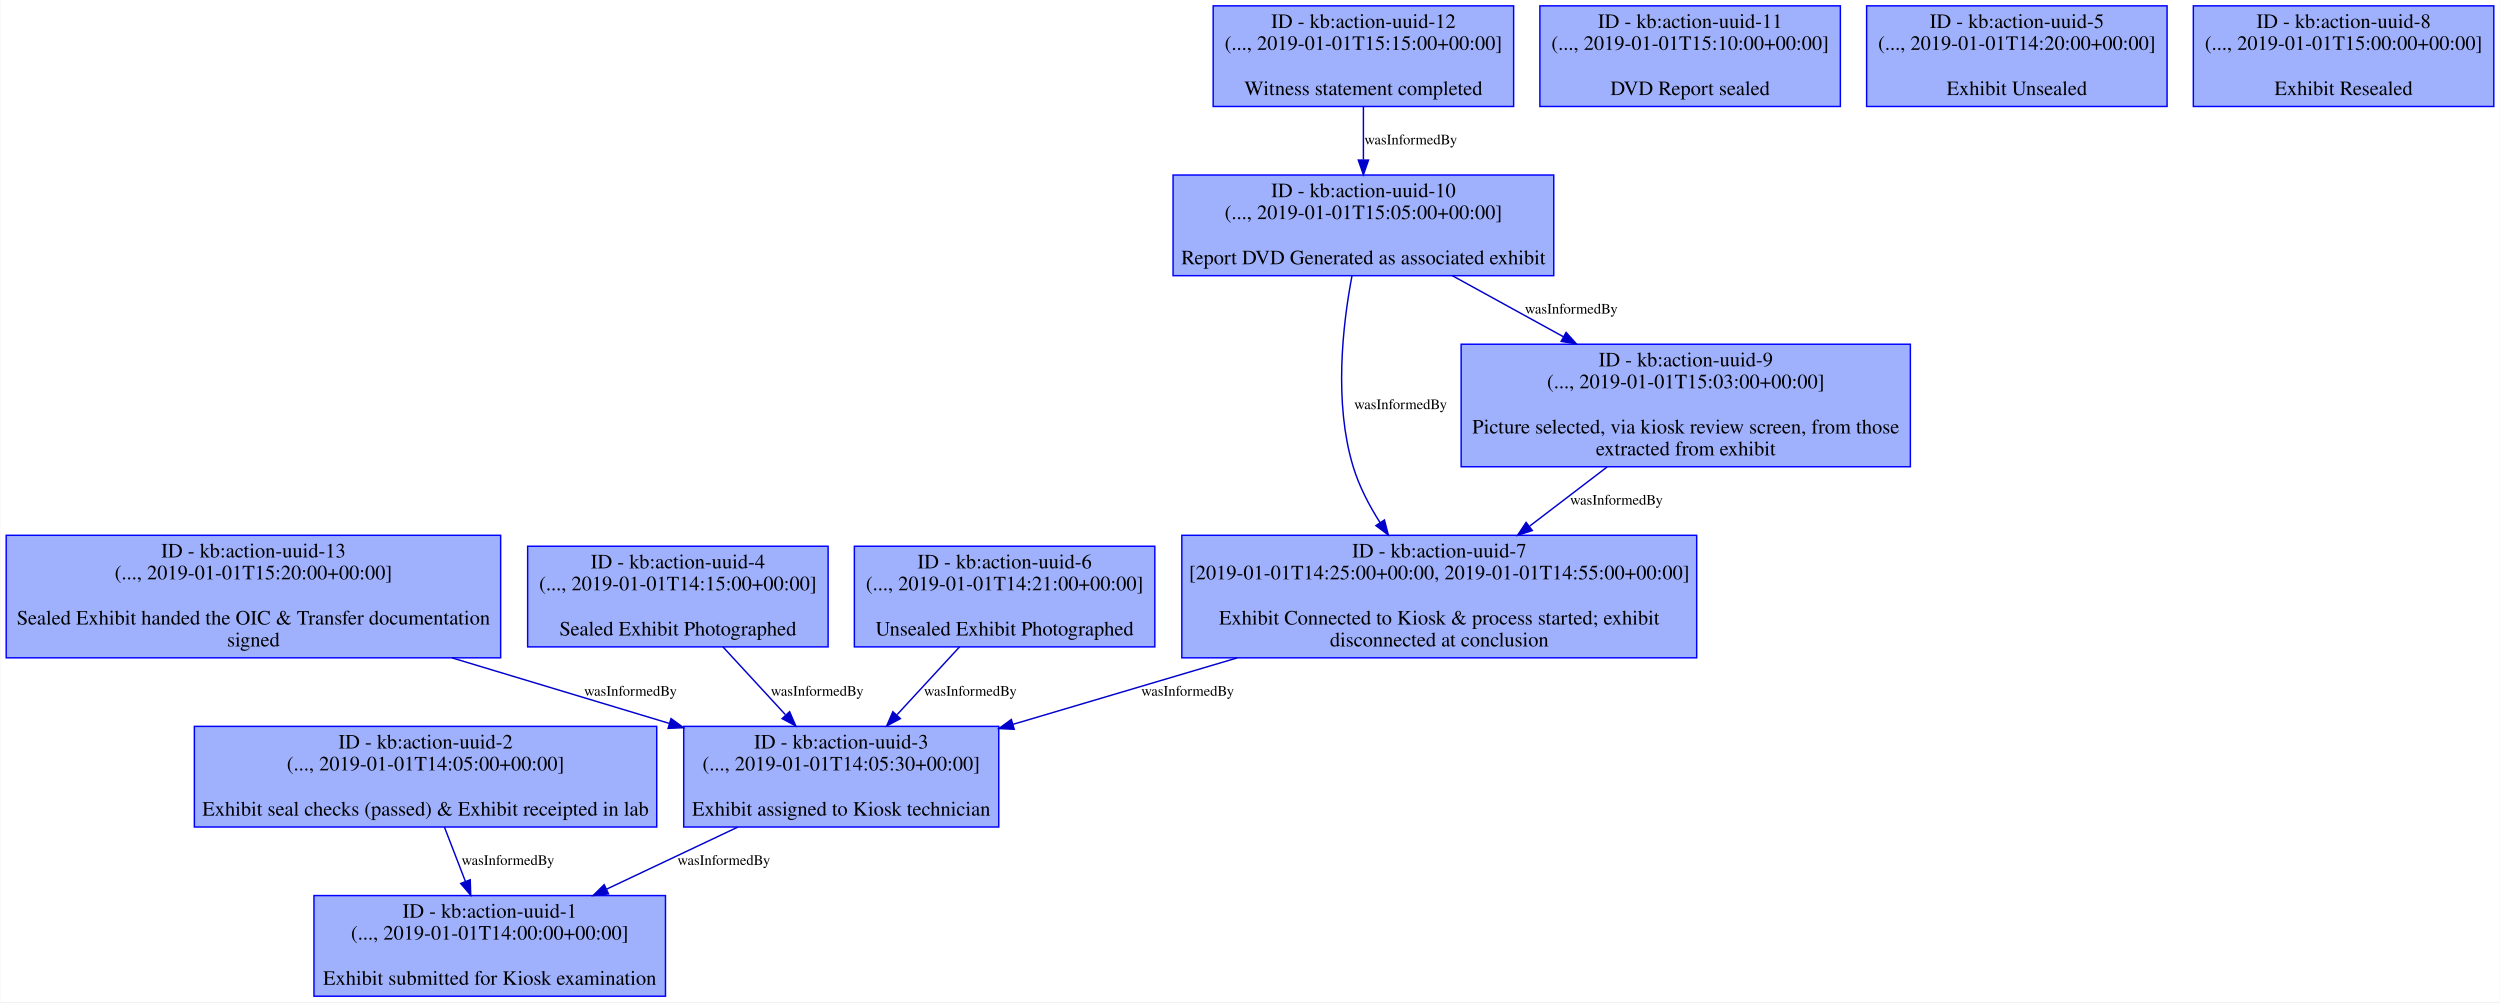
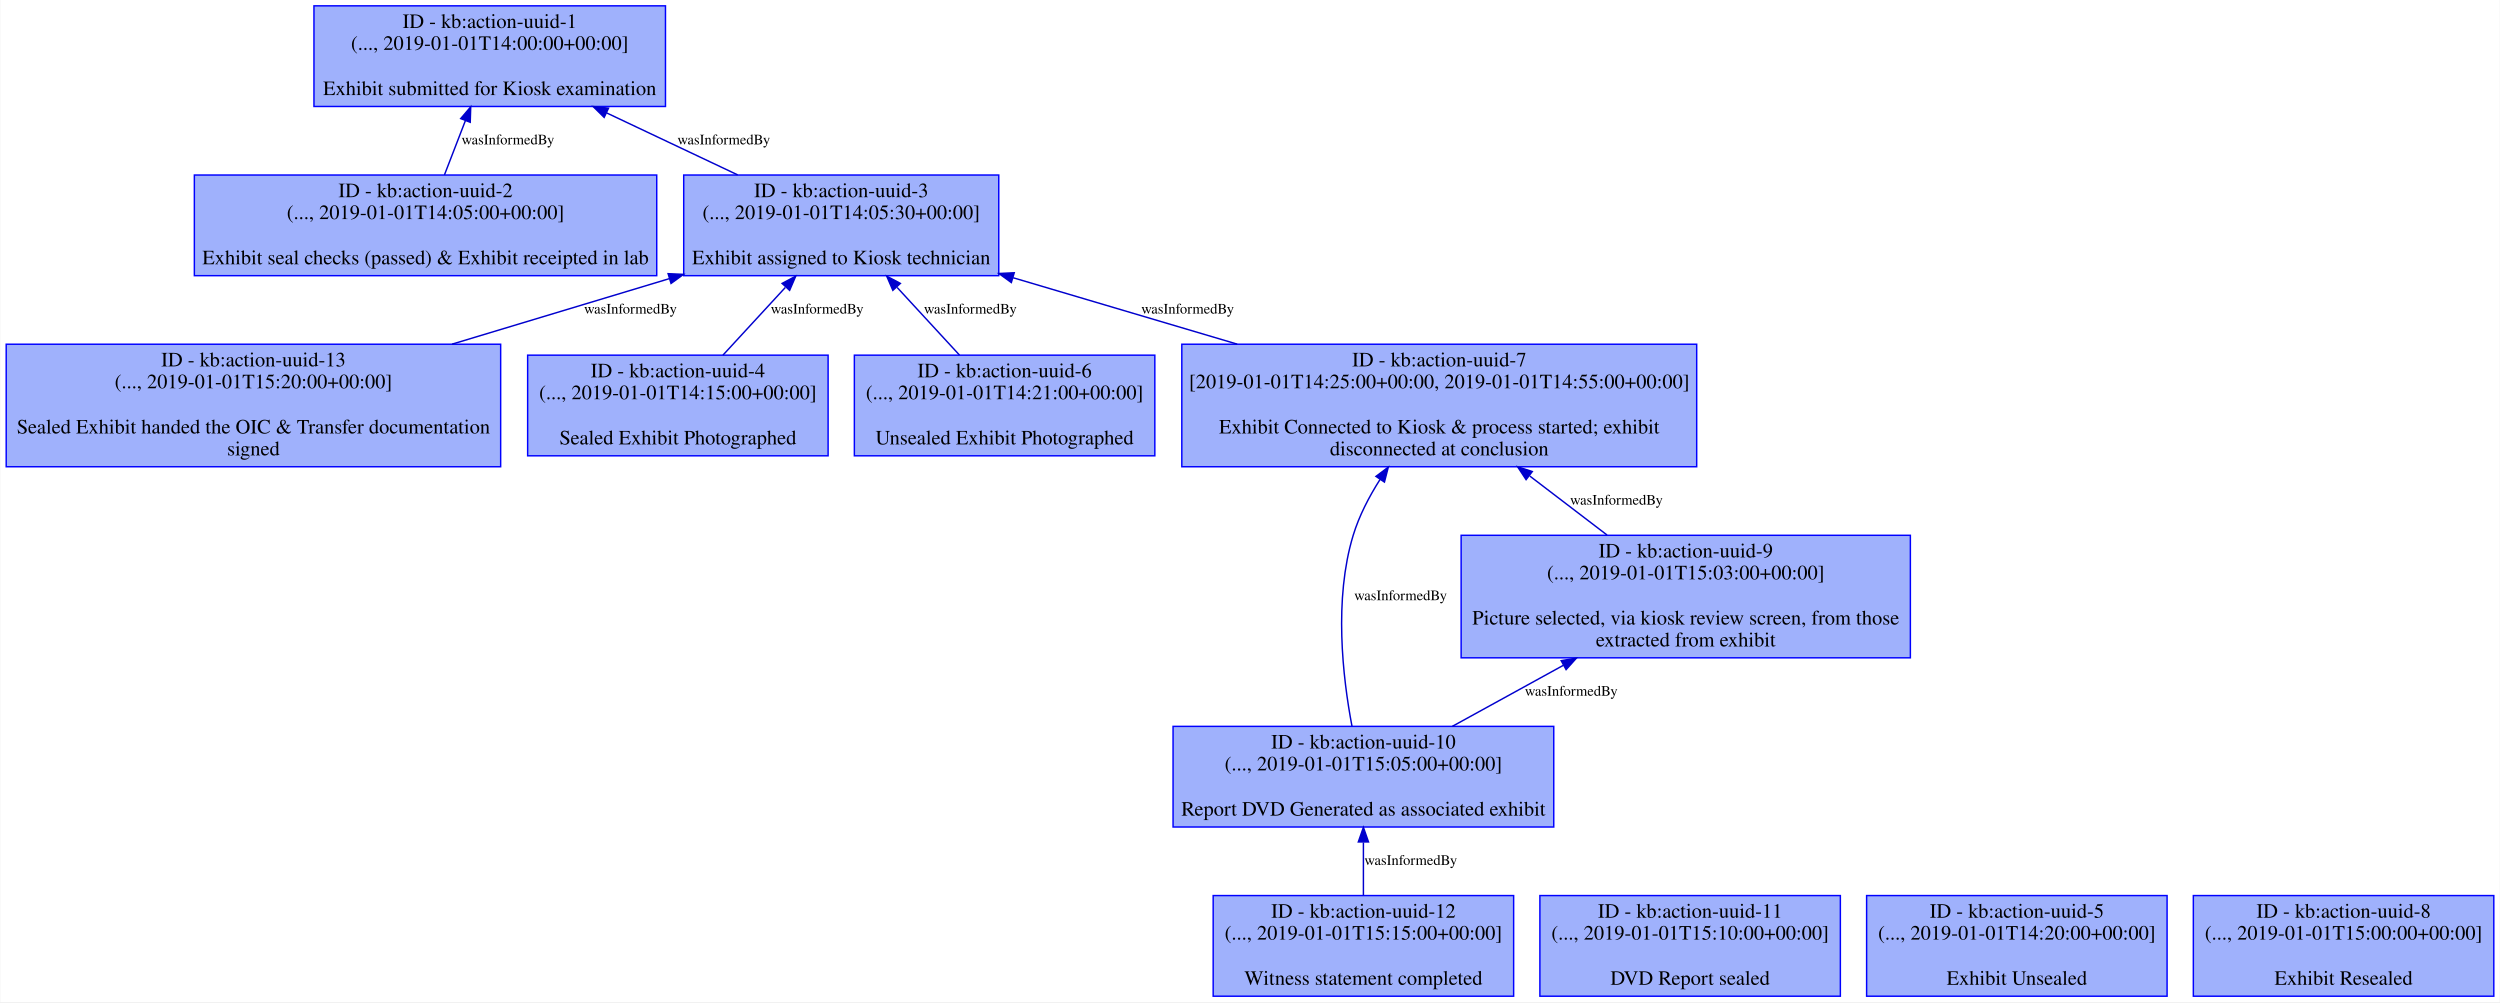
<svg xmlns="http://www.w3.org/2000/svg" width="1714pt" height="687pt" viewBox="0.00 0.00 1713.50 687.00">
  <g id="graph0" class="graph" transform="scale(1 1) rotate(0) translate(4 683)">
    <polygon fill="white" stroke="transparent" points="-4,4 -4,-683 1709.5,-683 1709.5,4 -4,4" />
    <g id="node1" class="node">
-       <polygon fill="#9fb1fc" stroke="#0000ff" points="452,-69 211,-69 211,0 452,0 452,-69" />
-       <text text-anchor="middle" x="331.5" y="-53.8" font-family="Times,serif" font-size="14.00">ID - kb:action-uuid-1</text>
-       <text text-anchor="middle" x="331.5" y="-38.8" font-family="Times,serif" font-size="14.00"> (..., 2019-01-01T14:00:00+00:00]</text>
-       <text text-anchor="middle" x="331.5" y="-7.8" font-family="Times,serif" font-size="14.00">Exhibit submitted for Kiosk examination</text>
+       <polygon fill="#9fb1fc" stroke="#0000ff" points="452,-679 211,-679 211,-610 452,-610 452,-679" />
+       <text text-anchor="middle" x="331.5" y="-663.8" font-family="Times,serif" font-size="14.00">ID - kb:action-uuid-1</text>
+       <text text-anchor="middle" x="331.5" y="-648.8" font-family="Times,serif" font-size="14.00"> (..., 2019-01-01T14:00:00+00:00]</text>
+       <text text-anchor="middle" x="331.5" y="-617.8" font-family="Times,serif" font-size="14.00">Exhibit submitted for Kiosk examination</text>
    </g>
    <g id="node2" class="node">
-       <polygon fill="#9fb1fc" stroke="#0000ff" points="1061,-563 800,-563 800,-494 1061,-494 1061,-563" />
-       <text text-anchor="middle" x="930.5" y="-547.8" font-family="Times,serif" font-size="14.00">ID - kb:action-uuid-10</text>
-       <text text-anchor="middle" x="930.5" y="-532.8" font-family="Times,serif" font-size="14.00"> (..., 2019-01-01T15:05:00+00:00]</text>
-       <text text-anchor="middle" x="930.5" y="-501.8" font-family="Times,serif" font-size="14.00">Report DVD Generated as associated exhibit</text>
+       <polygon fill="#9fb1fc" stroke="#0000ff" points="1061,-185 800,-185 800,-116 1061,-116 1061,-185" />
+       <text text-anchor="middle" x="930.5" y="-169.8" font-family="Times,serif" font-size="14.00">ID - kb:action-uuid-10</text>
+       <text text-anchor="middle" x="930.5" y="-154.8" font-family="Times,serif" font-size="14.00"> (..., 2019-01-01T15:05:00+00:00]</text>
+       <text text-anchor="middle" x="930.5" y="-123.8" font-family="Times,serif" font-size="14.00">Report DVD Generated as associated exhibit</text>
    </g>
    <g id="node11" class="node">
-       <polygon fill="#9fb1fc" stroke="#0000ff" points="1159,-316 806,-316 806,-232 1159,-232 1159,-316" />
-       <text text-anchor="middle" x="982.5" y="-300.8" font-family="Times,serif" font-size="14.00">ID - kb:action-uuid-7</text>
-       <text text-anchor="middle" x="982.5" y="-285.8" font-family="Times,serif" font-size="14.00"> [2019-01-01T14:25:00+00:00, 2019-01-01T14:55:00+00:00]</text>
-       <text text-anchor="middle" x="982.5" y="-254.8" font-family="Times,serif" font-size="14.00">Exhibit Connected to Kiosk &amp; process started; exhibit </text>
-       <text text-anchor="middle" x="982.5" y="-239.8" font-family="Times,serif" font-size="14.00">disconnected at conclusion</text>
+       <polygon fill="#9fb1fc" stroke="#0000ff" points="1159,-447 806,-447 806,-363 1159,-363 1159,-447" />
+       <text text-anchor="middle" x="982.5" y="-431.8" font-family="Times,serif" font-size="14.00">ID - kb:action-uuid-7</text>
+       <text text-anchor="middle" x="982.5" y="-416.8" font-family="Times,serif" font-size="14.00"> [2019-01-01T14:25:00+00:00, 2019-01-01T14:55:00+00:00]</text>
+       <text text-anchor="middle" x="982.5" y="-385.8" font-family="Times,serif" font-size="14.00">Exhibit Connected to Kiosk &amp; process started; exhibit </text>
+       <text text-anchor="middle" x="982.5" y="-370.8" font-family="Times,serif" font-size="14.00">disconnected at conclusion</text>
    </g>
    <g id="edge1" class="edge">
-       <path fill="none" stroke="#0000cd" d="M922.67,-493.91C916.25,-460.07 910.19,-406.76 923.5,-363 927.55,-349.69 934.36,-336.56 941.94,-324.67" />
-       <polygon fill="#0000cd" stroke="#0000cd" points="944.92,-326.51 947.57,-316.25 939.1,-322.62 944.92,-326.51" />
-       <text text-anchor="middle" x="956" y="-402.5" font-family="Times,serif" font-size="10.00">wasInformedBy</text>
+       <path fill="none" stroke="#0000cd" d="M922.67,-185.09C916.25,-218.93 910.19,-272.24 923.5,-316 927.55,-329.31 934.36,-342.44 941.94,-354.33" />
+       <polygon fill="#0000cd" stroke="#0000cd" points="939.1,-356.38 947.57,-362.75 944.92,-352.49 939.1,-356.38" />
+       <text text-anchor="middle" x="956" y="-271.5" font-family="Times,serif" font-size="10.00">wasInformedBy</text>
    </g>
    <g id="node13" class="node">
-       <polygon fill="#9fb1fc" stroke="#0000ff" points="1305.5,-447 997.5,-447 997.5,-363 1305.5,-363 1305.5,-447" />
-       <text text-anchor="middle" x="1151.5" y="-431.8" font-family="Times,serif" font-size="14.00">ID - kb:action-uuid-9</text>
-       <text text-anchor="middle" x="1151.5" y="-416.8" font-family="Times,serif" font-size="14.00"> (..., 2019-01-01T15:03:00+00:00]</text>
-       <text text-anchor="middle" x="1151.5" y="-385.8" font-family="Times,serif" font-size="14.00">Picture selected, via kiosk review screen, from those </text>
-       <text text-anchor="middle" x="1151.5" y="-370.8" font-family="Times,serif" font-size="14.00">extracted from exhibit</text>
+       <polygon fill="#9fb1fc" stroke="#0000ff" points="1305.5,-316 997.5,-316 997.5,-232 1305.5,-232 1305.5,-316" />
+       <text text-anchor="middle" x="1151.5" y="-300.8" font-family="Times,serif" font-size="14.00">ID - kb:action-uuid-9</text>
+       <text text-anchor="middle" x="1151.5" y="-285.8" font-family="Times,serif" font-size="14.00"> (..., 2019-01-01T15:03:00+00:00]</text>
+       <text text-anchor="middle" x="1151.5" y="-254.8" font-family="Times,serif" font-size="14.00">Picture selected, via kiosk review screen, from those </text>
+       <text text-anchor="middle" x="1151.5" y="-239.8" font-family="Times,serif" font-size="14.00">extracted from exhibit</text>
    </g>
    <g id="edge2" class="edge">
-       <path fill="none" stroke="#0000cd" d="M991.47,-493.98C1015.02,-481.03 1042.34,-466.01 1067.68,-452.08" />
-       <polygon fill="#0000cd" stroke="#0000cd" points="1069.47,-455.09 1076.55,-447.21 1066.1,-448.96 1069.47,-455.09" />
-       <text text-anchor="middle" x="1073" y="-468" font-family="Times,serif" font-size="10.00">wasInformedBy</text>
+       <path fill="none" stroke="#0000cd" d="M991.47,-185.02C1015.02,-197.97 1042.34,-212.99 1067.68,-226.92" />
+       <polygon fill="#0000cd" stroke="#0000cd" points="1066.1,-230.04 1076.55,-231.79 1069.47,-223.91 1066.1,-230.04" />
+       <text text-anchor="middle" x="1073" y="-206" font-family="Times,serif" font-size="10.00">wasInformedBy</text>
    </g>
    <g id="node3" class="node">
-       <polygon fill="#9fb1fc" stroke="#0000ff" points="1257.5,-679 1051.5,-679 1051.5,-610 1257.5,-610 1257.5,-679" />
-       <text text-anchor="middle" x="1154.5" y="-663.8" font-family="Times,serif" font-size="14.00">ID - kb:action-uuid-11</text>
-       <text text-anchor="middle" x="1154.5" y="-648.8" font-family="Times,serif" font-size="14.00"> (..., 2019-01-01T15:10:00+00:00]</text>
-       <text text-anchor="middle" x="1154.5" y="-617.8" font-family="Times,serif" font-size="14.00">DVD Report sealed</text>
+       <polygon fill="#9fb1fc" stroke="#0000ff" points="1257.5,-69 1051.5,-69 1051.5,0 1257.5,0 1257.5,-69" />
+       <text text-anchor="middle" x="1154.5" y="-53.8" font-family="Times,serif" font-size="14.00">ID - kb:action-uuid-11</text>
+       <text text-anchor="middle" x="1154.5" y="-38.8" font-family="Times,serif" font-size="14.00"> (..., 2019-01-01T15:10:00+00:00]</text>
+       <text text-anchor="middle" x="1154.5" y="-7.8" font-family="Times,serif" font-size="14.00">DVD Report sealed</text>
    </g>
    <g id="node4" class="node">
-       <polygon fill="#9fb1fc" stroke="#0000ff" points="1033.5,-679 827.5,-679 827.5,-610 1033.5,-610 1033.5,-679" />
-       <text text-anchor="middle" x="930.5" y="-663.8" font-family="Times,serif" font-size="14.00">ID - kb:action-uuid-12</text>
-       <text text-anchor="middle" x="930.5" y="-648.8" font-family="Times,serif" font-size="14.00"> (..., 2019-01-01T15:15:00+00:00]</text>
-       <text text-anchor="middle" x="930.5" y="-617.8" font-family="Times,serif" font-size="14.00">Witness statement completed</text>
+       <polygon fill="#9fb1fc" stroke="#0000ff" points="1033.5,-69 827.5,-69 827.5,0 1033.5,0 1033.5,-69" />
+       <text text-anchor="middle" x="930.5" y="-53.8" font-family="Times,serif" font-size="14.00">ID - kb:action-uuid-12</text>
+       <text text-anchor="middle" x="930.5" y="-38.8" font-family="Times,serif" font-size="14.00"> (..., 2019-01-01T15:15:00+00:00]</text>
+       <text text-anchor="middle" x="930.5" y="-7.8" font-family="Times,serif" font-size="14.00">Witness statement completed</text>
    </g>
    <g id="edge3" class="edge">
-       <path fill="none" stroke="#0000cd" d="M930.5,-609.91C930.5,-598.53 930.5,-585.65 930.5,-573.58" />
-       <polygon fill="#0000cd" stroke="#0000cd" points="934,-573.24 930.5,-563.24 927,-573.24 934,-573.24" />
-       <text text-anchor="middle" x="963" y="-584" font-family="Times,serif" font-size="10.00">wasInformedBy</text>
+       <path fill="none" stroke="#0000cd" d="M930.5,-69.09C930.5,-80.47 930.5,-93.35 930.5,-105.42" />
+       <polygon fill="#0000cd" stroke="#0000cd" points="927,-105.76 930.5,-115.76 934,-105.76 927,-105.76" />
+       <text text-anchor="middle" x="963" y="-90" font-family="Times,serif" font-size="10.00">wasInformedBy</text>
    </g>
    <g id="node5" class="node">
-       <polygon fill="#9fb1fc" stroke="#0000ff" points="339,-316 0,-316 0,-232 339,-232 339,-316" />
-       <text text-anchor="middle" x="169.5" y="-300.8" font-family="Times,serif" font-size="14.00">ID - kb:action-uuid-13</text>
-       <text text-anchor="middle" x="169.5" y="-285.8" font-family="Times,serif" font-size="14.00"> (..., 2019-01-01T15:20:00+00:00]</text>
-       <text text-anchor="middle" x="169.5" y="-254.8" font-family="Times,serif" font-size="14.00">Sealed Exhibit handed the OIC &amp; Transfer documentation </text>
-       <text text-anchor="middle" x="169.5" y="-239.8" font-family="Times,serif" font-size="14.00">signed</text>
+       <polygon fill="#9fb1fc" stroke="#0000ff" points="339,-447 0,-447 0,-363 339,-363 339,-447" />
+       <text text-anchor="middle" x="169.5" y="-431.8" font-family="Times,serif" font-size="14.00">ID - kb:action-uuid-13</text>
+       <text text-anchor="middle" x="169.5" y="-416.8" font-family="Times,serif" font-size="14.00"> (..., 2019-01-01T15:20:00+00:00]</text>
+       <text text-anchor="middle" x="169.5" y="-385.8" font-family="Times,serif" font-size="14.00">Sealed Exhibit handed the OIC &amp; Transfer documentation </text>
+       <text text-anchor="middle" x="169.5" y="-370.8" font-family="Times,serif" font-size="14.00">signed</text>
    </g>
    <g id="node7" class="node">
-       <polygon fill="#9fb1fc" stroke="#0000ff" points="680.5,-185 464.5,-185 464.5,-116 680.5,-116 680.5,-185" />
-       <text text-anchor="middle" x="572.5" y="-169.8" font-family="Times,serif" font-size="14.00">ID - kb:action-uuid-3</text>
-       <text text-anchor="middle" x="572.5" y="-154.8" font-family="Times,serif" font-size="14.00"> (..., 2019-01-01T14:05:30+00:00]</text>
-       <text text-anchor="middle" x="572.5" y="-123.8" font-family="Times,serif" font-size="14.00">Exhibit assigned to Kiosk technician</text>
+       <polygon fill="#9fb1fc" stroke="#0000ff" points="680.5,-563 464.5,-563 464.5,-494 680.5,-494 680.5,-563" />
+       <text text-anchor="middle" x="572.5" y="-547.8" font-family="Times,serif" font-size="14.00">ID - kb:action-uuid-3</text>
+       <text text-anchor="middle" x="572.5" y="-532.8" font-family="Times,serif" font-size="14.00"> (..., 2019-01-01T14:05:30+00:00]</text>
+       <text text-anchor="middle" x="572.5" y="-501.8" font-family="Times,serif" font-size="14.00">Exhibit assigned to Kiosk technician</text>
    </g>
    <g id="edge4" class="edge">
-       <path fill="none" stroke="#0000cd" d="M305.66,-231.95C353.96,-217.39 407.88,-201.13 454.54,-187.06" />
-       <polygon fill="#0000cd" stroke="#0000cd" points="455.82,-190.33 464.38,-184.1 453.8,-183.63 455.82,-190.33" />
-       <text text-anchor="middle" x="428" y="-206" font-family="Times,serif" font-size="10.00">wasInformedBy</text>
+       <path fill="none" stroke="#0000cd" d="M305.66,-447.05C353.96,-461.61 407.88,-477.87 454.54,-491.94" />
+       <polygon fill="#0000cd" stroke="#0000cd" points="453.8,-495.37 464.38,-494.9 455.82,-488.67 453.8,-495.37" />
+       <text text-anchor="middle" x="428" y="-468" font-family="Times,serif" font-size="10.00">wasInformedBy</text>
    </g>
    <g id="node6" class="node">
-       <polygon fill="#9fb1fc" stroke="#0000ff" points="446,-185 129,-185 129,-116 446,-116 446,-185" />
-       <text text-anchor="middle" x="287.5" y="-169.8" font-family="Times,serif" font-size="14.00">ID - kb:action-uuid-2</text>
-       <text text-anchor="middle" x="287.5" y="-154.8" font-family="Times,serif" font-size="14.00"> (..., 2019-01-01T14:05:00+00:00]</text>
-       <text text-anchor="middle" x="287.5" y="-123.8" font-family="Times,serif" font-size="14.00">Exhibit seal checks (passed) &amp; Exhibit receipted in lab</text>
+       <polygon fill="#9fb1fc" stroke="#0000ff" points="446,-563 129,-563 129,-494 446,-494 446,-563" />
+       <text text-anchor="middle" x="287.5" y="-547.8" font-family="Times,serif" font-size="14.00">ID - kb:action-uuid-2</text>
+       <text text-anchor="middle" x="287.5" y="-532.8" font-family="Times,serif" font-size="14.00"> (..., 2019-01-01T14:05:00+00:00]</text>
+       <text text-anchor="middle" x="287.5" y="-501.8" font-family="Times,serif" font-size="14.00">Exhibit seal checks (passed) &amp; Exhibit receipted in lab</text>
    </g>
    <g id="edge5" class="edge">
-       <path fill="none" stroke="#0000cd" d="M300.46,-115.91C304.94,-104.3 310.03,-91.13 314.77,-78.85" />
-       <polygon fill="#0000cd" stroke="#0000cd" points="318.14,-79.83 318.48,-69.24 311.61,-77.31 318.14,-79.83" />
-       <text text-anchor="middle" x="344" y="-90" font-family="Times,serif" font-size="10.00">wasInformedBy</text>
+       <path fill="none" stroke="#0000cd" d="M300.46,-563.09C304.94,-574.7 310.03,-587.87 314.77,-600.15" />
+       <polygon fill="#0000cd" stroke="#0000cd" points="311.61,-601.69 318.48,-609.76 318.14,-599.17 311.61,-601.69" />
+       <text text-anchor="middle" x="344" y="-584" font-family="Times,serif" font-size="10.00">wasInformedBy</text>
    </g>
    <g id="edge6" class="edge">
-       <path fill="none" stroke="#0000cd" d="M501.5,-115.91C473.31,-102.58 440.74,-87.17 411.71,-73.44" />
-       <polygon fill="#0000cd" stroke="#0000cd" points="412.95,-70.16 402.41,-69.04 409.96,-76.48 412.95,-70.16" />
-       <text text-anchor="middle" x="492" y="-90" font-family="Times,serif" font-size="10.00">wasInformedBy</text>
+       <path fill="none" stroke="#0000cd" d="M501.5,-563.09C473.31,-576.42 440.74,-591.83 411.71,-605.56" />
+       <polygon fill="#0000cd" stroke="#0000cd" points="409.96,-602.52 402.41,-609.96 412.95,-608.84 409.96,-602.52" />
+       <text text-anchor="middle" x="492" y="-584" font-family="Times,serif" font-size="10.00">wasInformedBy</text>
    </g>
    <g id="node8" class="node">
-       <polygon fill="#9fb1fc" stroke="#0000ff" points="563.5,-308.5 357.5,-308.5 357.5,-239.5 563.5,-239.5 563.5,-308.5" />
-       <text text-anchor="middle" x="460.5" y="-293.3" font-family="Times,serif" font-size="14.00">ID - kb:action-uuid-4</text>
-       <text text-anchor="middle" x="460.5" y="-278.3" font-family="Times,serif" font-size="14.00"> (..., 2019-01-01T14:15:00+00:00]</text>
-       <text text-anchor="middle" x="460.5" y="-247.3" font-family="Times,serif" font-size="14.00">Sealed Exhibit Photographed</text>
+       <polygon fill="#9fb1fc" stroke="#0000ff" points="563.5,-439.5 357.5,-439.5 357.5,-370.5 563.5,-370.5 563.5,-439.5" />
+       <text text-anchor="middle" x="460.5" y="-424.3" font-family="Times,serif" font-size="14.00">ID - kb:action-uuid-4</text>
+       <text text-anchor="middle" x="460.5" y="-409.3" font-family="Times,serif" font-size="14.00"> (..., 2019-01-01T14:15:00+00:00]</text>
+       <text text-anchor="middle" x="460.5" y="-378.3" font-family="Times,serif" font-size="14.00">Sealed Exhibit Photographed</text>
    </g>
    <g id="edge7" class="edge">
-       <path fill="none" stroke="#0000cd" d="M491.4,-239.48C504.63,-225.12 520.22,-208.21 534.18,-193.07" />
-       <polygon fill="#0000cd" stroke="#0000cd" points="537.11,-195.06 541.31,-185.33 531.96,-190.31 537.11,-195.06" />
-       <text text-anchor="middle" x="556" y="-206" font-family="Times,serif" font-size="10.00">wasInformedBy</text>
+       <path fill="none" stroke="#0000cd" d="M491.4,-439.52C504.63,-453.88 520.22,-470.79 534.18,-485.93" />
+       <polygon fill="#0000cd" stroke="#0000cd" points="531.96,-488.69 541.31,-493.67 537.11,-483.94 531.96,-488.69" />
+       <text text-anchor="middle" x="556" y="-468" font-family="Times,serif" font-size="10.00">wasInformedBy</text>
    </g>
    <g id="node9" class="node">
-       <polygon fill="#9fb1fc" stroke="#0000ff" points="1481.5,-679 1275.5,-679 1275.5,-610 1481.5,-610 1481.5,-679" />
-       <text text-anchor="middle" x="1378.5" y="-663.8" font-family="Times,serif" font-size="14.00">ID - kb:action-uuid-5</text>
-       <text text-anchor="middle" x="1378.5" y="-648.8" font-family="Times,serif" font-size="14.00"> (..., 2019-01-01T14:20:00+00:00]</text>
-       <text text-anchor="middle" x="1378.5" y="-617.8" font-family="Times,serif" font-size="14.00">Exhibit Unsealed</text>
+       <polygon fill="#9fb1fc" stroke="#0000ff" points="1481.5,-69 1275.5,-69 1275.5,0 1481.5,0 1481.5,-69" />
+       <text text-anchor="middle" x="1378.5" y="-53.8" font-family="Times,serif" font-size="14.00">ID - kb:action-uuid-5</text>
+       <text text-anchor="middle" x="1378.5" y="-38.8" font-family="Times,serif" font-size="14.00"> (..., 2019-01-01T14:20:00+00:00]</text>
+       <text text-anchor="middle" x="1378.5" y="-7.8" font-family="Times,serif" font-size="14.00">Exhibit Unsealed</text>
    </g>
    <g id="node10" class="node">
-       <polygon fill="#9fb1fc" stroke="#0000ff" points="787.5,-308.5 581.5,-308.5 581.5,-239.5 787.5,-239.5 787.5,-308.5" />
-       <text text-anchor="middle" x="684.5" y="-293.3" font-family="Times,serif" font-size="14.00">ID - kb:action-uuid-6</text>
-       <text text-anchor="middle" x="684.5" y="-278.3" font-family="Times,serif" font-size="14.00"> (..., 2019-01-01T14:21:00+00:00]</text>
-       <text text-anchor="middle" x="684.5" y="-247.3" font-family="Times,serif" font-size="14.00">Unsealed Exhibit Photographed</text>
+       <polygon fill="#9fb1fc" stroke="#0000ff" points="787.5,-439.5 581.5,-439.5 581.5,-370.5 787.5,-370.5 787.5,-439.5" />
+       <text text-anchor="middle" x="684.5" y="-424.3" font-family="Times,serif" font-size="14.00">ID - kb:action-uuid-6</text>
+       <text text-anchor="middle" x="684.5" y="-409.3" font-family="Times,serif" font-size="14.00"> (..., 2019-01-01T14:21:00+00:00]</text>
+       <text text-anchor="middle" x="684.5" y="-378.3" font-family="Times,serif" font-size="14.00">Unsealed Exhibit Photographed</text>
    </g>
    <g id="edge8" class="edge">
-       <path fill="none" stroke="#0000cd" d="M653.6,-239.48C640.37,-225.12 624.78,-208.21 610.82,-193.07" />
-       <polygon fill="#0000cd" stroke="#0000cd" points="613.04,-190.31 603.69,-185.33 607.89,-195.06 613.04,-190.31" />
-       <text text-anchor="middle" x="661" y="-206" font-family="Times,serif" font-size="10.00">wasInformedBy</text>
+       <path fill="none" stroke="#0000cd" d="M653.6,-439.52C640.37,-453.88 624.78,-470.79 610.82,-485.93" />
+       <polygon fill="#0000cd" stroke="#0000cd" points="607.89,-483.94 603.69,-493.67 613.04,-488.69 607.89,-483.94" />
+       <text text-anchor="middle" x="661" y="-468" font-family="Times,serif" font-size="10.00">wasInformedBy</text>
    </g>
    <g id="edge9" class="edge">
-       <path fill="none" stroke="#0000cd" d="M843.98,-231.95C794.08,-217.16 738.29,-200.63 690.33,-186.42" />
-       <polygon fill="#0000cd" stroke="#0000cd" points="691.11,-183 680.53,-183.51 689.12,-189.71 691.11,-183" />
-       <text text-anchor="middle" x="810" y="-206" font-family="Times,serif" font-size="10.00">wasInformedBy</text>
+       <path fill="none" stroke="#0000cd" d="M843.98,-447.05C794.08,-461.84 738.29,-478.37 690.33,-492.58" />
+       <polygon fill="#0000cd" stroke="#0000cd" points="689.12,-489.29 680.53,-495.49 691.11,-496 689.12,-489.29" />
+       <text text-anchor="middle" x="810" y="-468" font-family="Times,serif" font-size="10.00">wasInformedBy</text>
    </g>
    <g id="node12" class="node">
-       <polygon fill="#9fb1fc" stroke="#0000ff" points="1705.5,-679 1499.5,-679 1499.5,-610 1705.5,-610 1705.5,-679" />
-       <text text-anchor="middle" x="1602.5" y="-663.8" font-family="Times,serif" font-size="14.00">ID - kb:action-uuid-8</text>
-       <text text-anchor="middle" x="1602.5" y="-648.8" font-family="Times,serif" font-size="14.00"> (..., 2019-01-01T15:00:00+00:00]</text>
-       <text text-anchor="middle" x="1602.5" y="-617.8" font-family="Times,serif" font-size="14.00">Exhibit Resealed</text>
+       <polygon fill="#9fb1fc" stroke="#0000ff" points="1705.5,-69 1499.5,-69 1499.5,0 1705.5,0 1705.5,-69" />
+       <text text-anchor="middle" x="1602.5" y="-53.8" font-family="Times,serif" font-size="14.00">ID - kb:action-uuid-8</text>
+       <text text-anchor="middle" x="1602.5" y="-38.8" font-family="Times,serif" font-size="14.00"> (..., 2019-01-01T15:00:00+00:00]</text>
+       <text text-anchor="middle" x="1602.5" y="-7.8" font-family="Times,serif" font-size="14.00">Exhibit Resealed</text>
    </g>
    <g id="edge10" class="edge">
-       <path fill="none" stroke="#0000cd" d="M1097.56,-362.83C1080.71,-349.97 1061.98,-335.67 1044.62,-322.41" />
-       <polygon fill="#0000cd" stroke="#0000cd" points="1046.29,-319.29 1036.21,-316 1042.04,-324.85 1046.29,-319.29" />
+       <path fill="none" stroke="#0000cd" d="M1097.56,-316.17C1080.71,-329.03 1061.98,-343.33 1044.62,-356.59" />
+       <polygon fill="#0000cd" stroke="#0000cd" points="1042.04,-354.15 1036.21,-363 1046.29,-359.71 1042.04,-354.15" />
      <text text-anchor="middle" x="1104" y="-337" font-family="Times,serif" font-size="10.00">wasInformedBy</text>
    </g>
  </g>
</svg>
